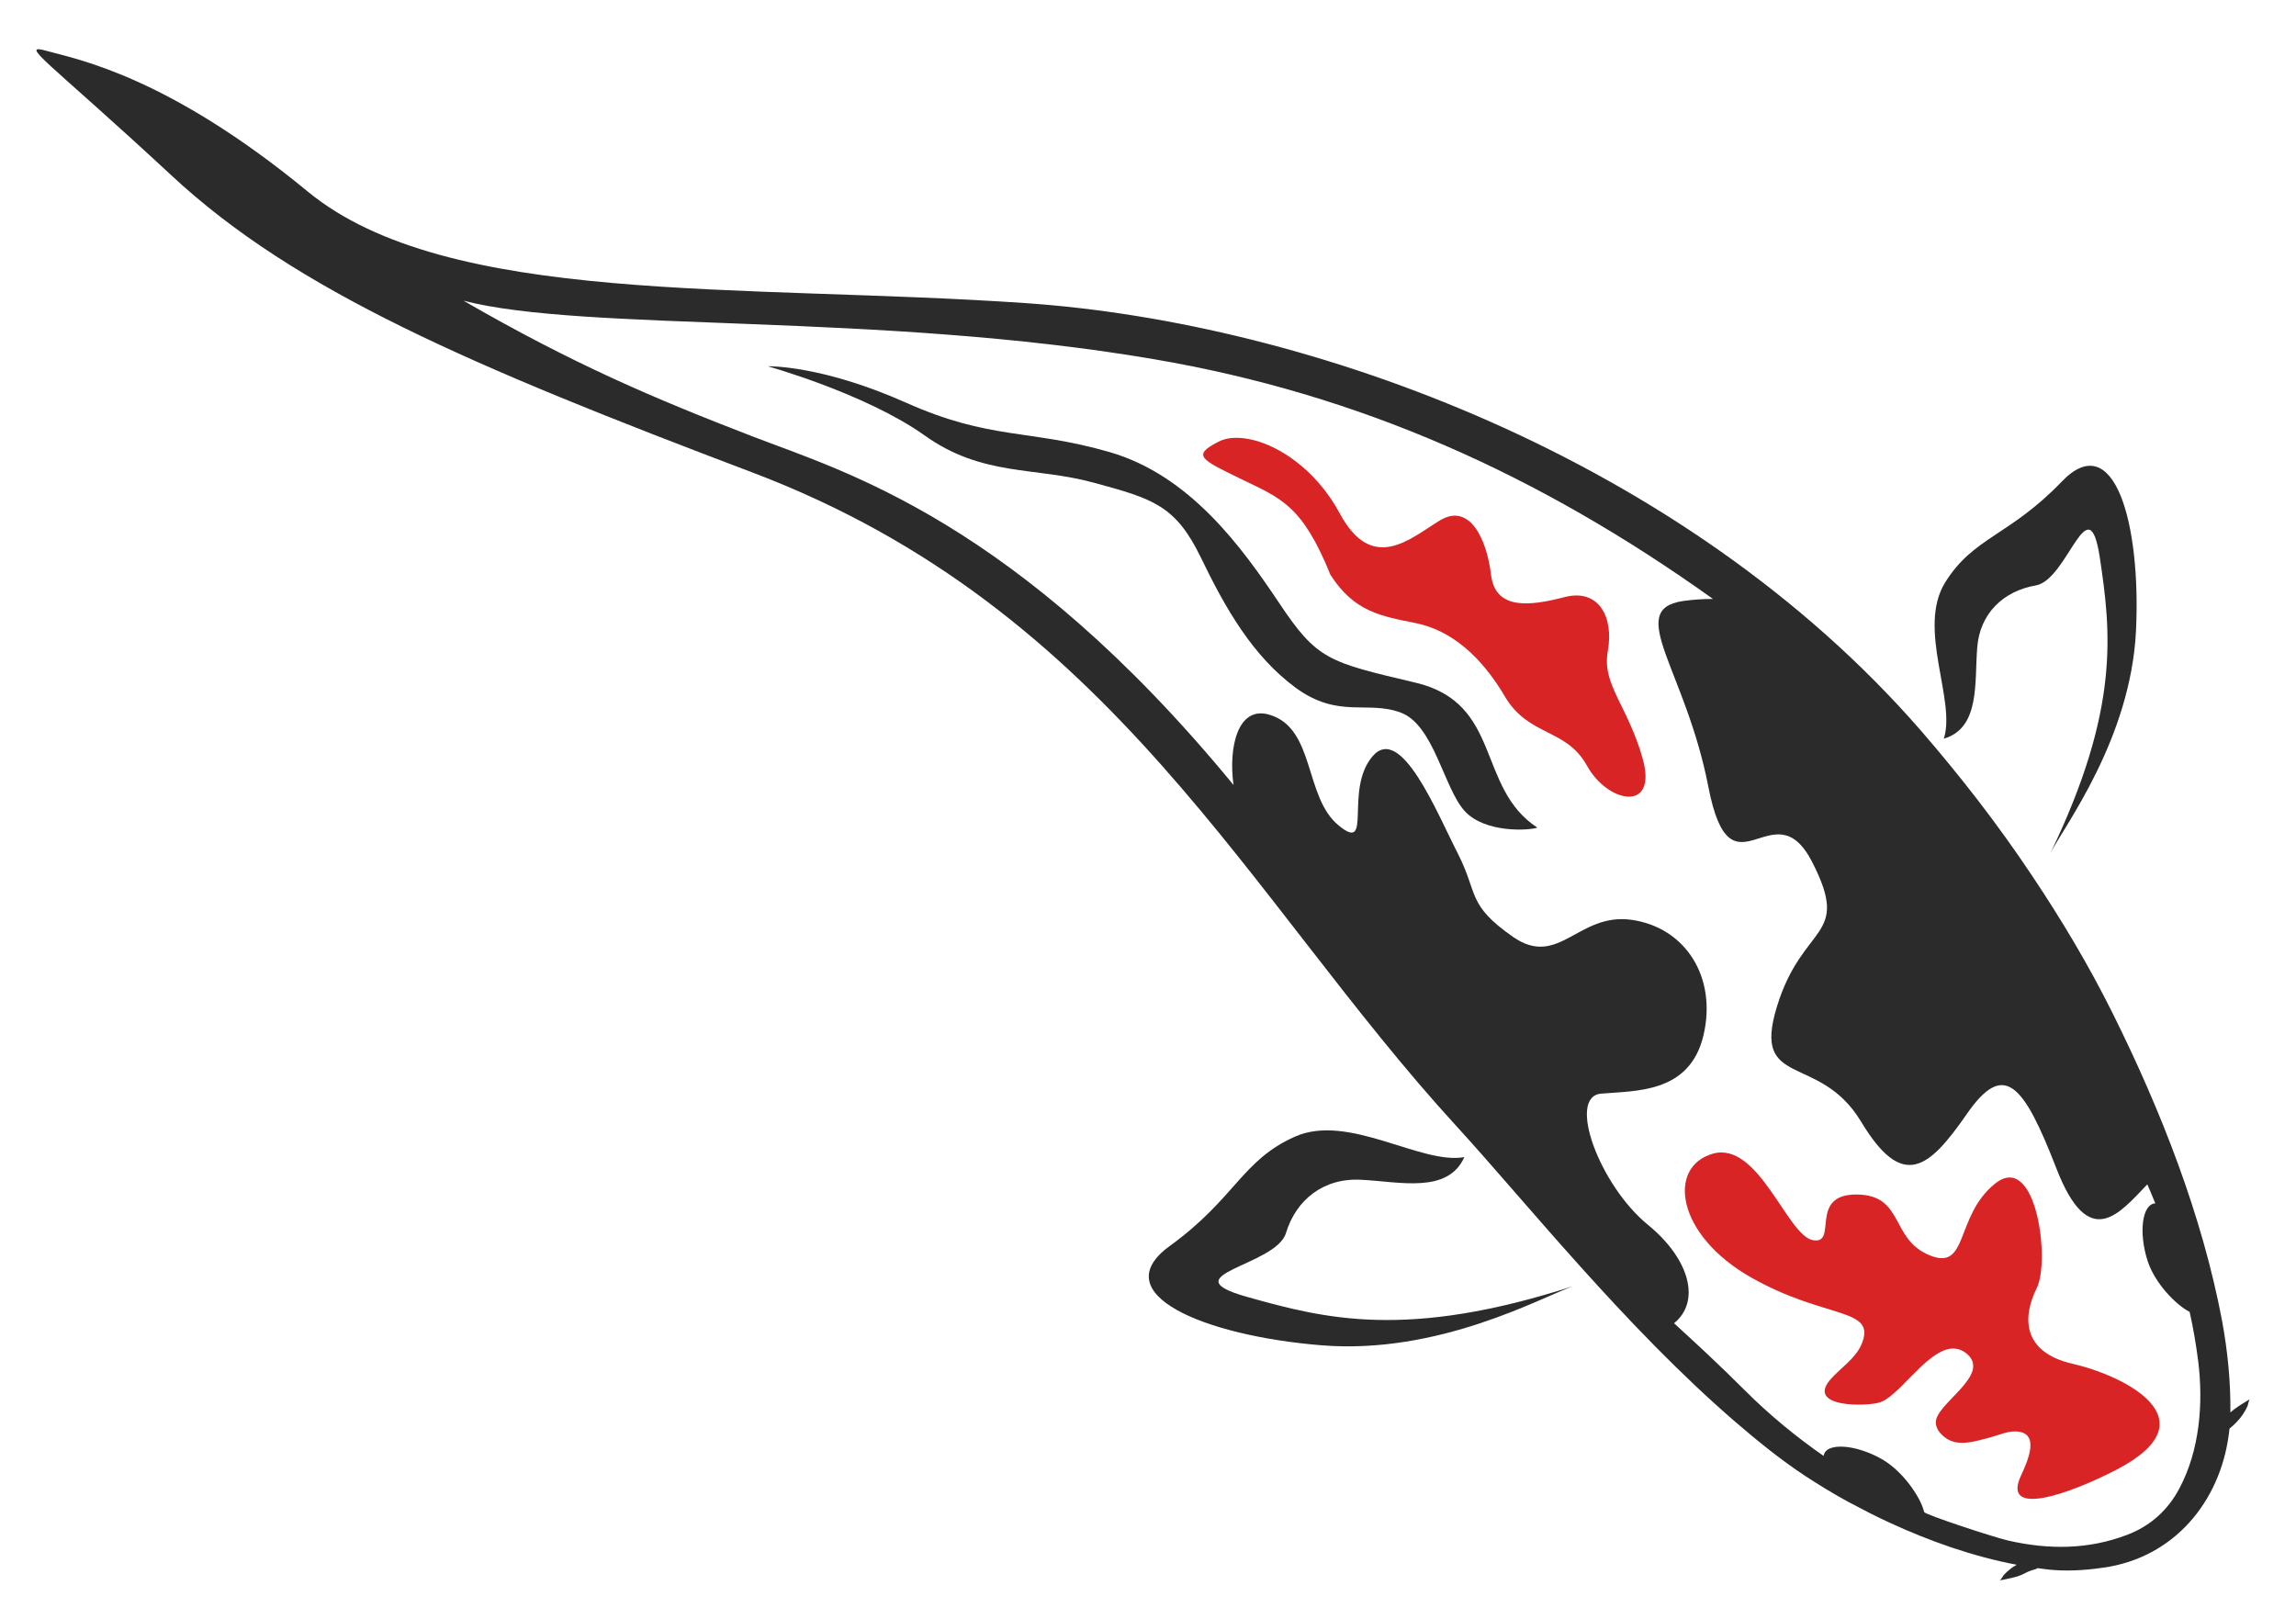
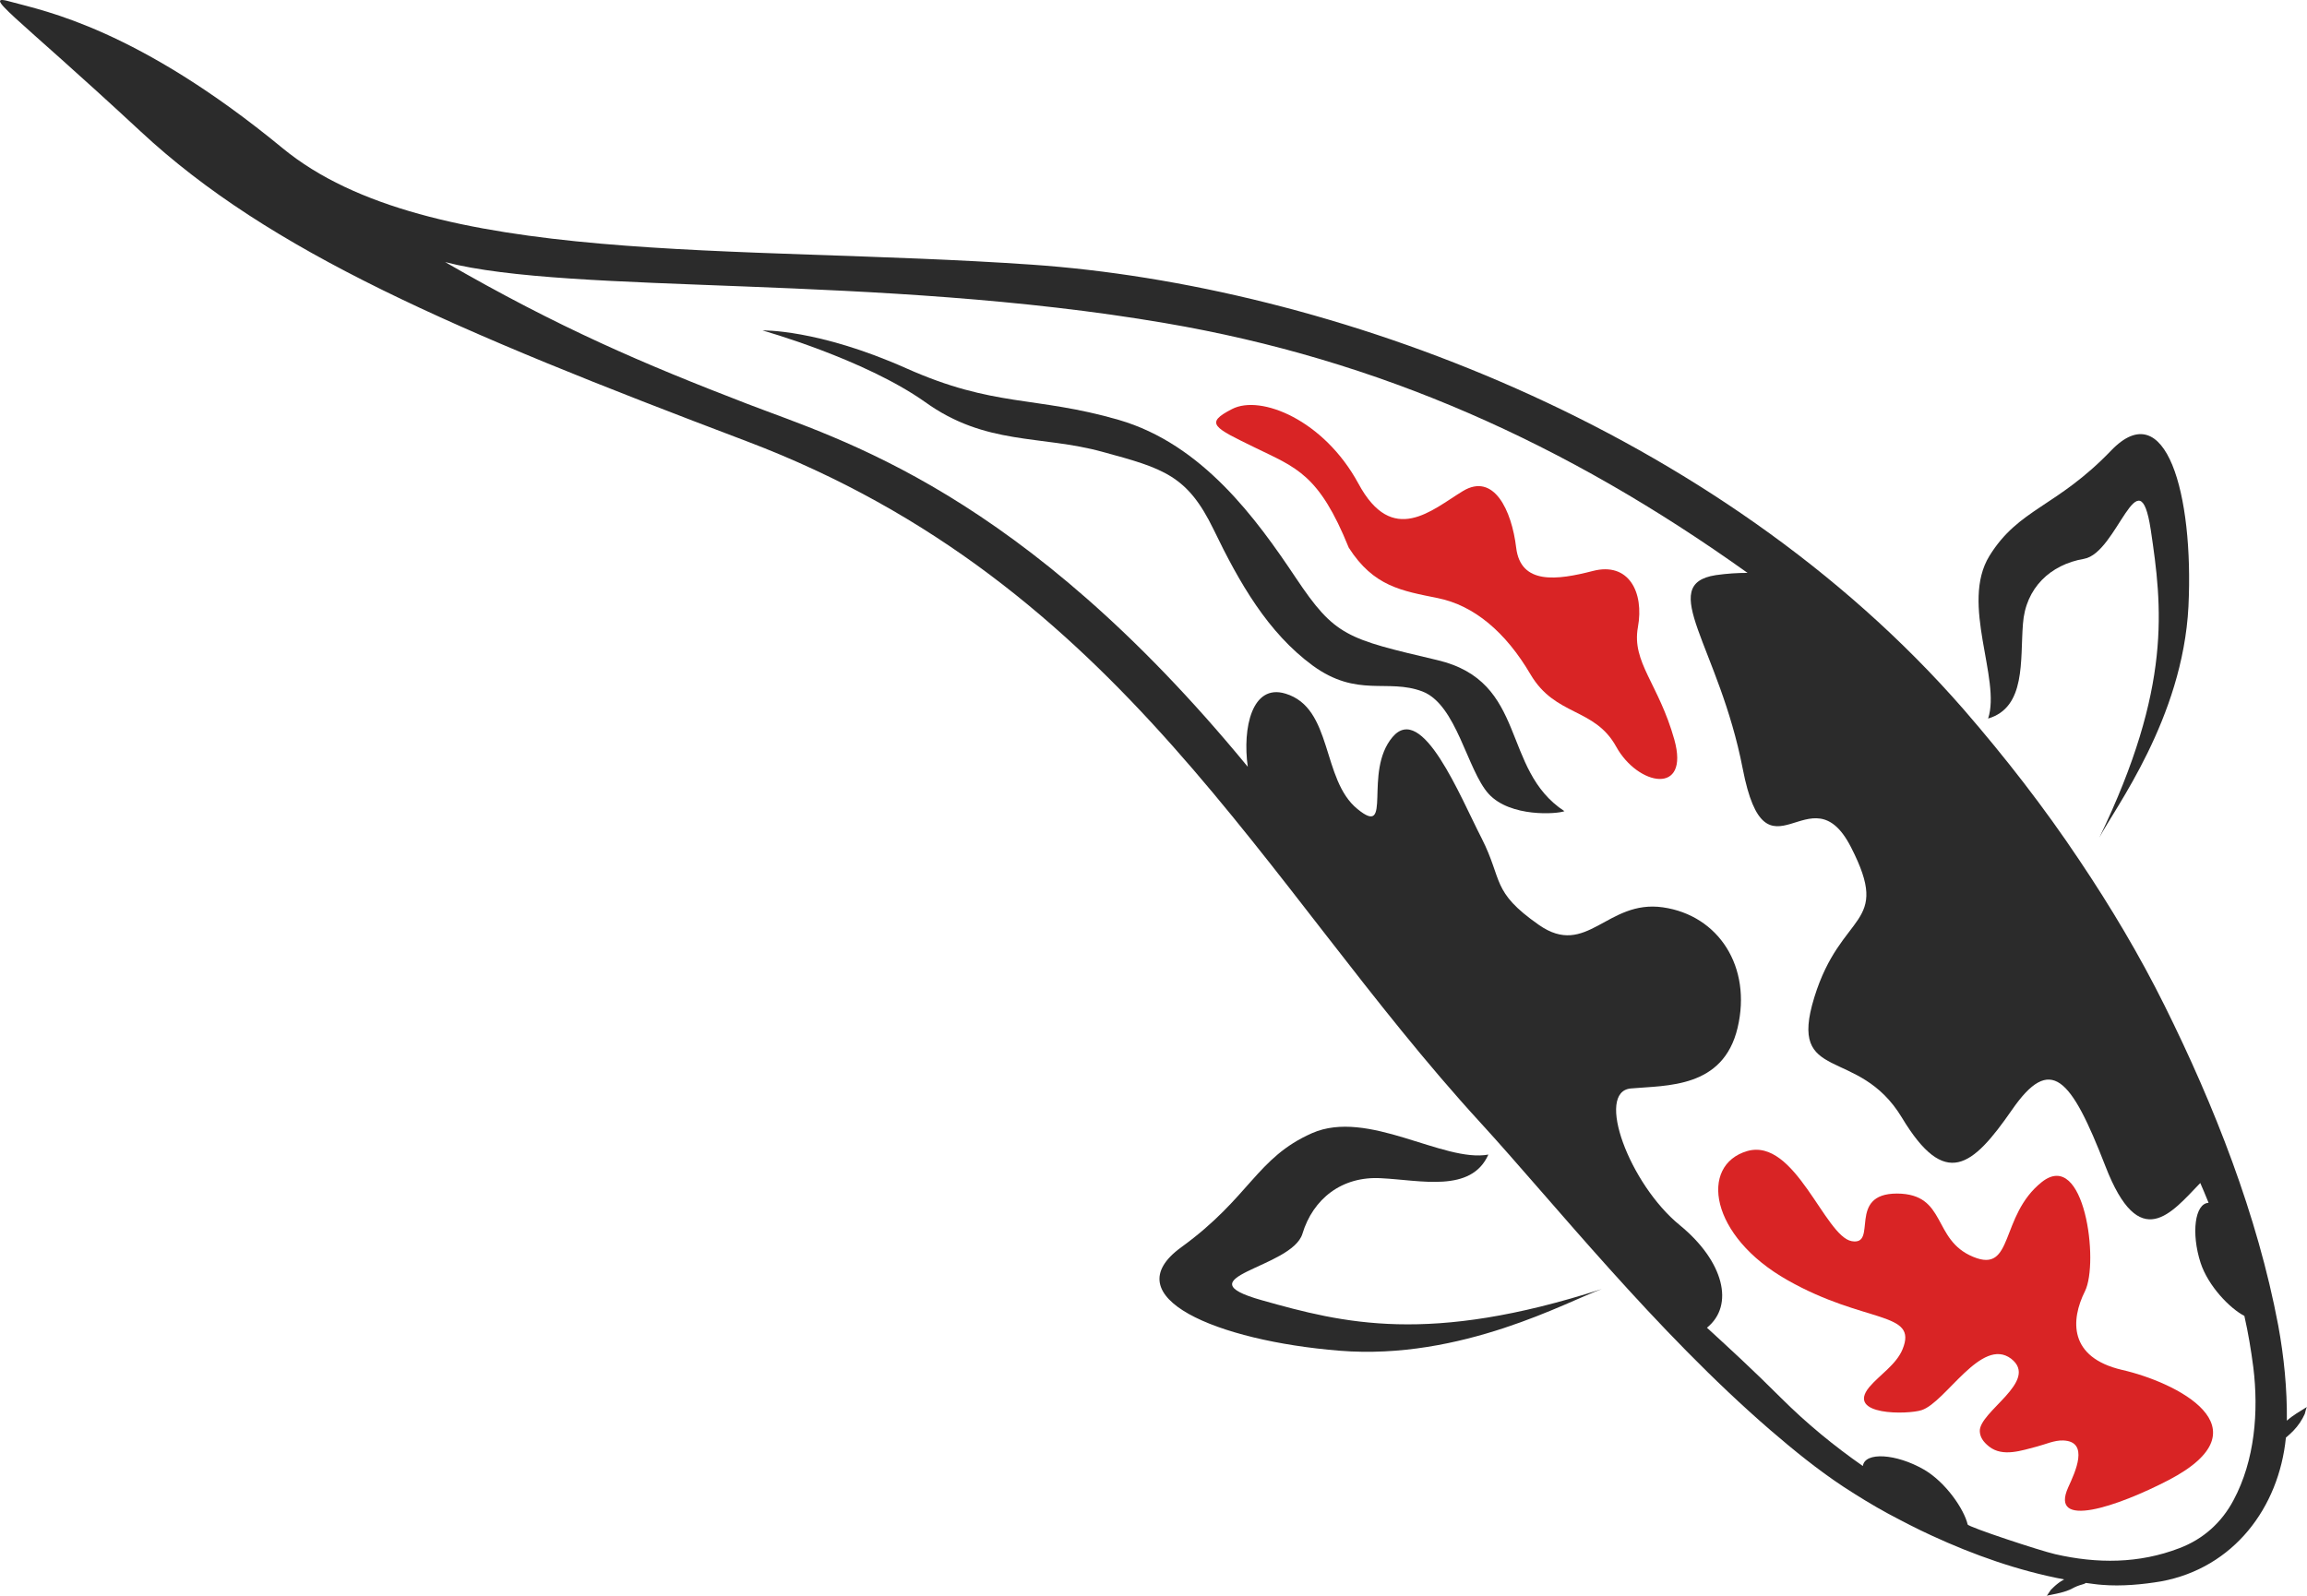
- <svg xmlns="http://www.w3.org/2000/svg" version="1.1" id="Layer_1" x="0px" y="0px" width="749px" height="528px" viewBox="-328 -204.5 749 528" enable-background="new -328 -204.5 749 528" xml:space="preserve">
-   <path fill-rule="evenodd" clip-rule="evenodd" fill="#2B2B2B" d="M173.5,65.5c-20-13.1-11.3-40.6-39.8-47.3  c-28.4-6.7-32-7.4-44.3-25.8C77.1-26,60.2-49.4,34-57C7.7-64.6-4.9-60.8-32.6-73.2c-27.7-12.3-44.9-11.8-44.9-11.8  s31.8,8.9,50.9,22.4C-7.6-48.9,9.7-52.3,28.9-47c19.2,5.2,26.6,7.4,34.8,24.3C71.8-5.9,80.7,9.6,94.7,19.9c14,10.2,23.4,4,34.3,8.1  c10.8,4.1,14,24.6,20.8,32.1C156.6,67.5,171.3,66.4,173.5,65.5z" />
-   <path fill-rule="evenodd" clip-rule="evenodd" fill="#D92425" d="M106-17c7.8,12.2,16.6,13.5,27.9,15.8c11.3,2.3,21.2,10.6,29,23.9  c7.8,13.2,20,10.3,26.8,22.6c6.8,12.3,23.1,15.4,18.2-2.2c-4.9-17.5-13.4-24.2-11.4-35.2c2-11-2.9-20.5-14.1-17.6  c-11.2,2.9-22.6,4.4-24-7.3c-1.4-11.7-7-23.6-16.7-17.7c-9.7,5.9-22,17.5-32.7-2.4C98.2-57,78.4-65,69.5-60.4  c-8.8,4.5-5.7,5.8,7.2,12.1C89.6-42,96.7-40,106-17z" />
-   <path fill-rule="evenodd" clip-rule="evenodd" fill="#2B2B2B" d="M340.9,73.8c4.7-9.1,26.1-37.2,27.9-72.4  c1.7-35.2-7.1-66.6-24.2-48.8c-17.1,17.8-28.9,18.1-38.1,33c-9.2,15,3.7,38.5-0.4,50.9c11.9-3.5,10-18.3,10.9-29.6  c0.8-11.3,8.6-18.6,19.1-20.4c10.5-1.8,17.2-33.3,20.9-9.1C360.6,1.5,363.7,26.6,340.9,73.8z" />
-   <path fill-rule="evenodd" clip-rule="evenodd" fill="#D92425" d="M303.5,259.7c0.1,1.7,1,3.2,2.9,4.7c4.3,3.4,10.3,1.2,15,0  c2.7-0.7,5.4-2,8.2-1.9c8.3,0.3,3.7,10,1.6,14.6c-6.1,13.4,15.4,6.1,31.4-2.2c31.4-16.4,2.1-30.7-14.6-34.5  c-16.7-3.9-16.1-15.6-11.6-24.6c4.5-9-0.1-44.8-13.5-34.2c-13.3,10.6-8.6,28.8-21.5,23.4c-12.9-5.3-8.1-19.7-23.8-19.8  c-15.8,0-5.8,16.4-14.2,14.9c-8.4-1.5-17.7-32.5-32.7-28.2c-15,4.4-11.8,26.6,12.6,40.4c24.3,13.8,41,9.6,36,21.7  c-2,4.8-7.2,8-10.4,11.8c-7.4,9,12.2,8.6,16.4,7.2c7.6-2.5,18.7-23.1,28-16.1C322.3,243.9,303.1,253.5,303.5,259.7z" />
-   <path fill-rule="evenodd" clip-rule="evenodd" fill="#2B2B2B" d="M185.2,215.1c-10.5,3.7-43.8,22.4-82.1,19.3  c-38.3-3.1-71-16.8-49.5-32.4c21.5-15.6,23.5-28,40.9-35.7c17.5-7.7,41.1,9.3,55.2,6.7c-5.4,12.1-21.2,8-33.6,7.4  c-12.3-0.7-21.3,6.5-24.6,17.4c-3.3,10.8-38.3,13.6-12.7,20.8C104.3,225.8,131,232.6,185.2,215.1z" />
-   <path fill="#2B2B2B" d="M-272.1-147.3c40.5,37.7,97.8,62.2,189.7,97C35.4-5.6,78.8,88.4,147.3,163.1c22.6,24.7,54.8,65.2,90.7,96.2  c7.2,6.2,14.7,12.3,22.7,17.6c4.6,3,9.3,5.9,14.1,8.5c4.5,2.4,9.1,4.8,13.7,6.9c13,6,27.1,11,41.4,13.7c-0.7,0.4-1.4,0.8-2,1.3  c-0.8,0.6-1.5,1.3-2.2,2c-0.2,0.2-1.1,1.8-1.3,1.8c2.8-0.6,5.7-1,8.1-2.3c0.9-0.5,1.9-0.9,3-1.2c0.5-0.1,0.9-0.3,1.2-0.5  c1.7,0.2,3.4,0.5,5.1,0.6c6,0.5,12.6-0.1,18.5-1.1c22.6-4.2,36.8-23,39-45c1.7-1.4,3.2-2.9,4.4-4.7c0.6-0.9,1.1-1.8,1.5-2.7  c0.1-0.3,0.5-2.1,0.7-2.2c-2.1,1.3-4.4,2.6-6.3,4.3c0.1-10-0.9-20-2.7-29.8c-6.5-34.5-20-68.8-35.6-100.2  c-7.8-15.7-16.8-30.8-26.6-45.4c-11-16.5-23.2-32.2-36.2-47.2C221.3-54.9,99.6-99.2,6.7-105.6c-92.9-6.4-188.8,1-234.3-36.4  c-45.4-37.4-74.6-43-84.8-45.8C-322.6-190.7-312.6-184.9-272.1-147.3z M-176.8-106.4c39.7,10.3,135.4,3.7,225.3,19.1  C115.4-75.9,174-49.7,230.8-9.1c-3.1,0-6.4,0.2-9.9,0.7c-18.8,2.9,1,22.4,8.4,60.6c7.4,38.2,21.2-0.3,33.9,24.6  c12.8,25-3.1,19.7-11.5,47c-8.4,27.2,13.7,14.9,27.4,37.6c13.6,22.6,22.1,15.4,34.4-2.3c12.2-17.7,18.5-10.3,29.3,17.5  c10.7,27.7,20.7,14.6,29.7,5.3c0.7,1.5,1.6,3.8,2.6,6.2c-4.3,0.2-5.5,9.5-2.5,18.8c2.4,7.3,9.2,14.3,13.7,16.6  c1.2,5.3,2.1,10.7,2.8,16.1c1.7,13.8,0.5,29.1-6.2,41.6c-3.7,7-9.5,12.2-16.9,15c-12.7,4.9-25.8,4.9-38.9,1.9  c-4.8-1.1-27.2-8.5-27.4-9.3c-1.1-4.7-6.8-13.2-13.7-17.2c-8.7-5-18.5-5.6-19.1-1.1c-8.9-6.2-17.6-13.3-25.8-21.5  c-8.5-8.5-15.9-15.3-23-21.8c8.7-7,5.3-20.8-8.5-32.1c-15.8-12.9-26.5-41.8-15.3-42.8c11.2-1,28.9,0,33.4-19  c4.5-19-5.9-35.2-23.4-37.7c-17.5-2.5-23.8,16-38.8,5.5c-15-10.5-11.2-13.9-17.9-27.1c-6.8-13.2-18.6-42.7-27.9-31.7  c-9.3,11,0.3,31.8-11,22.5c-11.3-9.2-7.6-31.6-22.5-36.1c-10.5-3.2-13.5,10.8-11.8,22.9C3.4-34.8-53.2-50.8-82.2-62  C-114.9-74.6-141.1-85.8-176.8-106.4z" />
+ <svg xmlns="http://www.w3.org/2000/svg" version="1.1" id="Layer_1" x="0px" y="0px" width="722.012px" height="499.542px" viewBox="-316.111 -188.443 722.012 499.542" enable-background="new -316.111 -188.443 722.012 499.542" xml:space="preserve">
+   <path fill="#2B2B2B" d="M173.5,65.5c-20-13.1-11.3-40.6-39.8-47.3c-28.4-6.7-32-7.4-44.3-25.8C77.1-26,60.2-49.4,34-57  C7.7-64.6-4.9-60.8-32.6-73.2C-60.3-85.5-77.5-85-77.5-85s31.8,8.9,50.9,22.4C-7.6-48.9,9.7-52.3,28.9-47  c19.2,5.2,26.6,7.4,34.8,24.3c8.1,16.8,17,32.3,31,42.6c14,10.2,23.4,4,34.3,8.1c10.8,4.1,14,24.6,20.8,32.1  C156.6,67.5,171.3,66.4,173.5,65.5z" />
+   <path fill="#D92425" d="M106-17c7.8,12.2,16.6,13.5,27.9,15.8c11.3,2.3,21.2,10.6,29,23.9c7.8,13.2,20,10.3,26.8,22.6  c6.8,12.3,23.1,15.4,18.2-2.2c-4.9-17.5-13.4-24.2-11.4-35.2s-2.9-20.5-14.1-17.6c-11.2,2.9-22.6,4.4-24-7.3s-7-23.6-16.7-17.7  c-9.7,5.9-22,17.5-32.7-2.4C98.2-57,78.4-65,69.5-60.4c-8.8,4.5-5.7,5.8,7.2,12.1C89.6-42,96.7-40,106-17z" />
+   <path fill="#2B2B2B" d="M340.9,73.8c4.7-9.1,26.1-37.2,27.9-72.4c1.7-35.2-7.1-66.6-24.2-48.8c-17.1,17.8-28.9,18.1-38.1,33  c-9.2,15,3.7,38.5-0.4,50.9C318,33,316.1,18.2,317,6.9c0.8-11.3,8.6-18.6,19.1-20.4s17.2-33.3,20.9-9.1  C360.6,1.5,363.7,26.6,340.9,73.8z" />
+   <path fill="#D92425" d="M303.5,259.7c0.1,1.7,1,3.2,2.9,4.7c4.3,3.4,10.3,1.2,15,0c2.7-0.7,5.4-2,8.2-1.9c8.3,0.3,3.7,10,1.6,14.6  c-6.1,13.4,15.4,6.101,31.4-2.199c31.4-16.4,2.1-30.7-14.6-34.5c-16.7-3.9-16.1-15.6-11.6-24.6s-0.1-44.8-13.5-34.2  c-13.3,10.6-8.6,28.8-21.5,23.4c-12.9-5.3-8.1-19.7-23.8-19.8c-15.8,0-5.8,16.4-14.2,14.9s-17.7-32.5-32.7-28.2  c-15,4.4-11.8,26.6,12.6,40.4c24.3,13.8,41,9.6,36,21.7c-2,4.8-7.2,8-10.4,11.8c-7.4,9,12.2,8.6,16.4,7.2c7.6-2.5,18.7-23.1,28-16.1  C322.3,243.9,303.1,253.5,303.5,259.7z" />
+   <path fill="#2B2B2B" d="M185.2,215.1c-10.5,3.7-43.8,22.4-82.1,19.3c-38.3-3.1-71-16.8-49.5-32.4s23.5-28,40.9-35.7  c17.5-7.7,41.1,9.3,55.2,6.7c-5.4,12.1-21.2,8-33.6,7.4c-12.3-0.7-21.3,6.5-24.6,17.4c-3.3,10.8-38.3,13.6-12.7,20.8  C104.3,225.8,131,232.6,185.2,215.1z" />
+   <path fill="#2B2B2B" d="M-272.1-147.3c40.5,37.7,97.8,62.2,189.7,97C35.4-5.6,78.8,88.4,147.3,163.1c22.6,24.7,54.8,65.2,90.7,96.2  c7.2,6.2,14.7,12.3,22.7,17.601c4.6,3,9.3,5.899,14.1,8.5c4.5,2.399,9.1,4.8,13.7,6.899c13,6,27.1,11,41.4,13.7  c-0.7,0.4-1.4,0.8-2,1.3c-0.8,0.601-1.5,1.3-2.2,2c-0.2,0.2-1.1,1.8-1.3,1.8c2.8-0.6,5.7-1,8.1-2.3c0.9-0.5,1.9-0.899,3-1.2  c0.5-0.1,0.9-0.3,1.2-0.5c1.7,0.2,3.4,0.5,5.1,0.601c6,0.5,12.6-0.101,18.5-1.101c22.601-4.199,36.8-23,39-45  c1.7-1.4,3.2-2.9,4.4-4.7c0.6-0.9,1.1-1.8,1.5-2.7c0.1-0.3,0.5-2.1,0.7-2.2c-2.101,1.3-4.4,2.6-6.301,4.3  c0.101-10-0.899-20-2.699-29.8c-6.5-34.5-20-68.8-35.601-100.2c-7.8-15.7-16.8-30.8-26.6-45.4c-11-16.5-23.2-32.2-36.2-47.2  C221.3-54.9,99.6-99.2,6.7-105.6c-92.9-6.4-188.8,1-234.3-36.4c-45.4-37.4-74.6-43-84.8-45.8C-322.6-190.7-312.6-184.9-272.1-147.3z   M-176.8-106.4c39.7,10.3,135.4,3.7,225.3,19.1C115.4-75.9,174-49.7,230.8-9.1c-3.1,0-6.4,0.2-9.9,0.7c-18.8,2.9,1,22.4,8.4,60.6  c7.4,38.2,21.2-0.3,33.9,24.6c12.8,25-3.1,19.7-11.5,47c-8.4,27.2,13.7,14.9,27.4,37.6c13.6,22.6,22.1,15.4,34.4-2.3  c12.2-17.7,18.5-10.3,29.3,17.5c10.7,27.7,20.7,14.6,29.7,5.3c0.7,1.5,1.6,3.8,2.6,6.2c-4.3,0.2-5.5,9.5-2.5,18.8  c2.4,7.3,9.2,14.3,13.7,16.6c1.2,5.3,2.101,10.7,2.8,16.1c1.7,13.8,0.5,29.1-6.199,41.6c-3.7,7-9.5,12.2-16.9,15  c-12.7,4.899-25.8,4.899-38.9,1.899c-4.8-1.1-27.2-8.5-27.4-9.3c-1.1-4.7-6.8-13.2-13.7-17.2c-8.7-5-18.5-5.6-19.1-1.1  c-8.9-6.2-17.6-13.3-25.8-21.5c-8.5-8.5-15.9-15.3-23-21.8c8.7-7,5.3-20.8-8.5-32.1c-15.8-12.9-26.5-41.8-15.3-42.8  c11.2-1,28.9,0,33.4-19s-5.9-35.2-23.4-37.7s-23.8,16-38.8,5.5S154.3,87.2,147.6,74c-6.8-13.2-18.6-42.7-27.9-31.7  c-9.3,11,0.3,31.8-11,22.5c-11.3-9.2-7.6-31.6-22.5-36.1c-10.5-3.2-13.5,10.8-11.8,22.9C3.4-34.8-53.2-50.8-82.2-62  C-114.9-74.6-141.1-85.8-176.8-106.4z" />
</svg>
